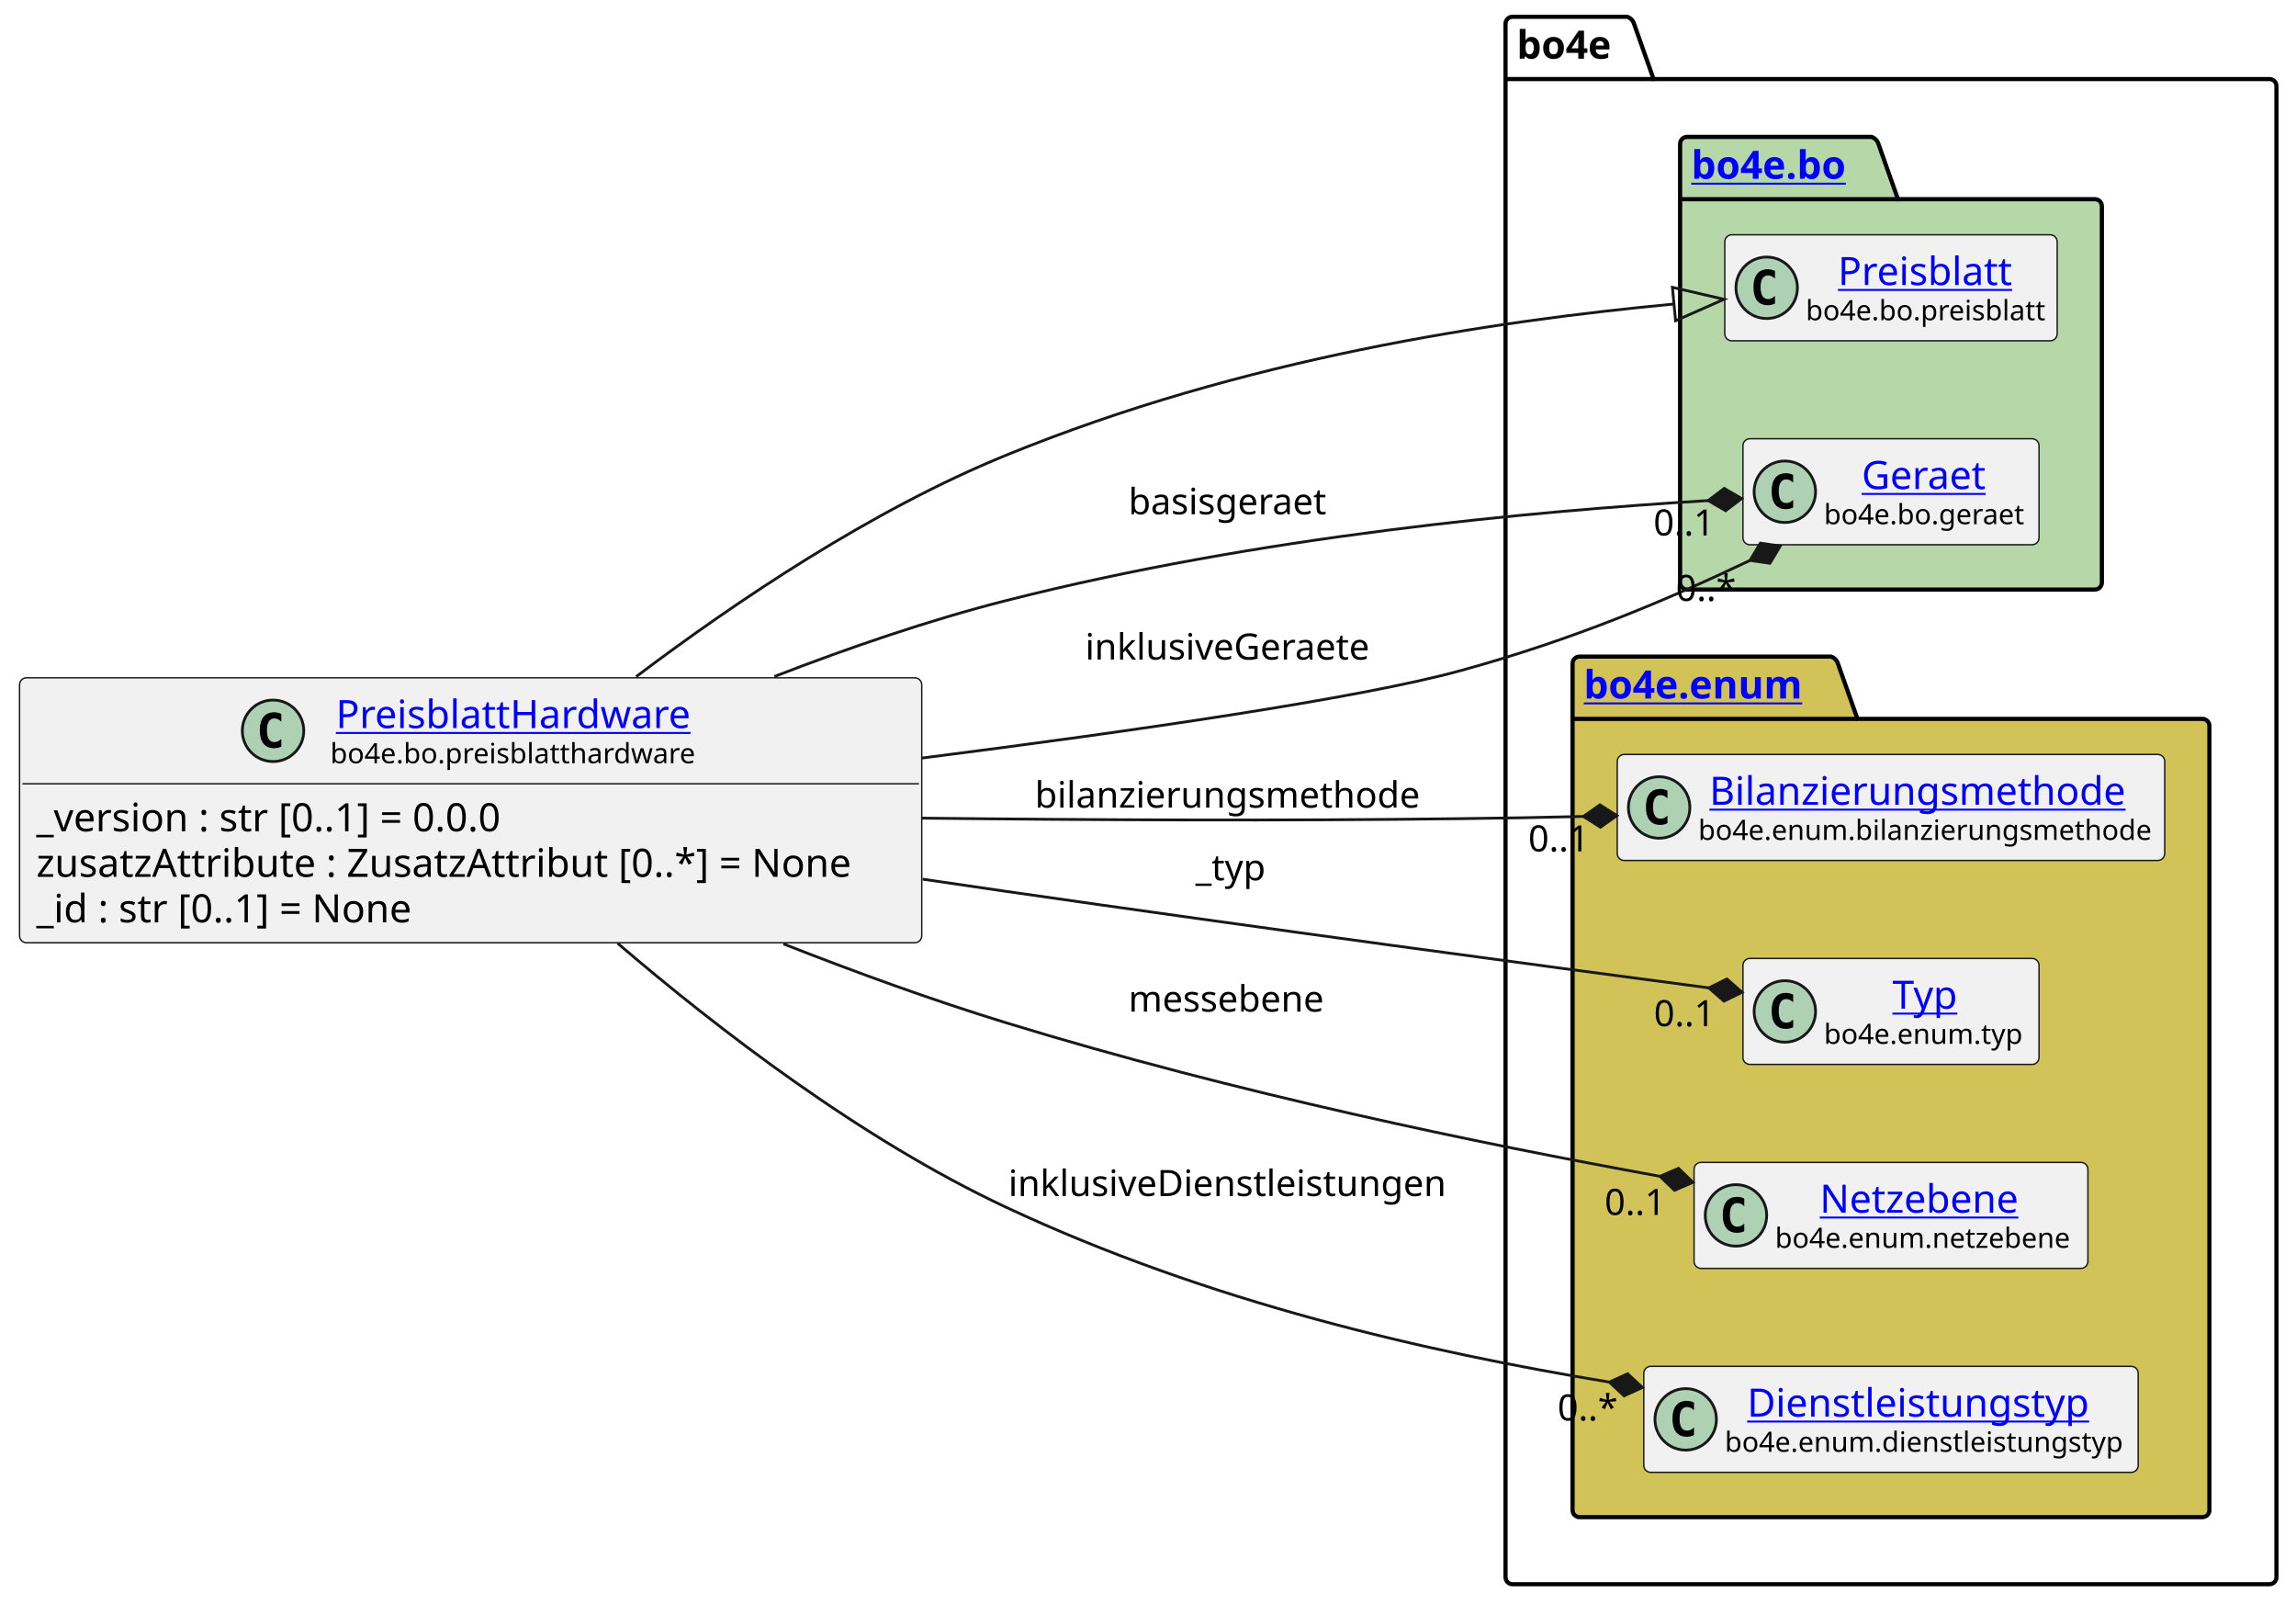
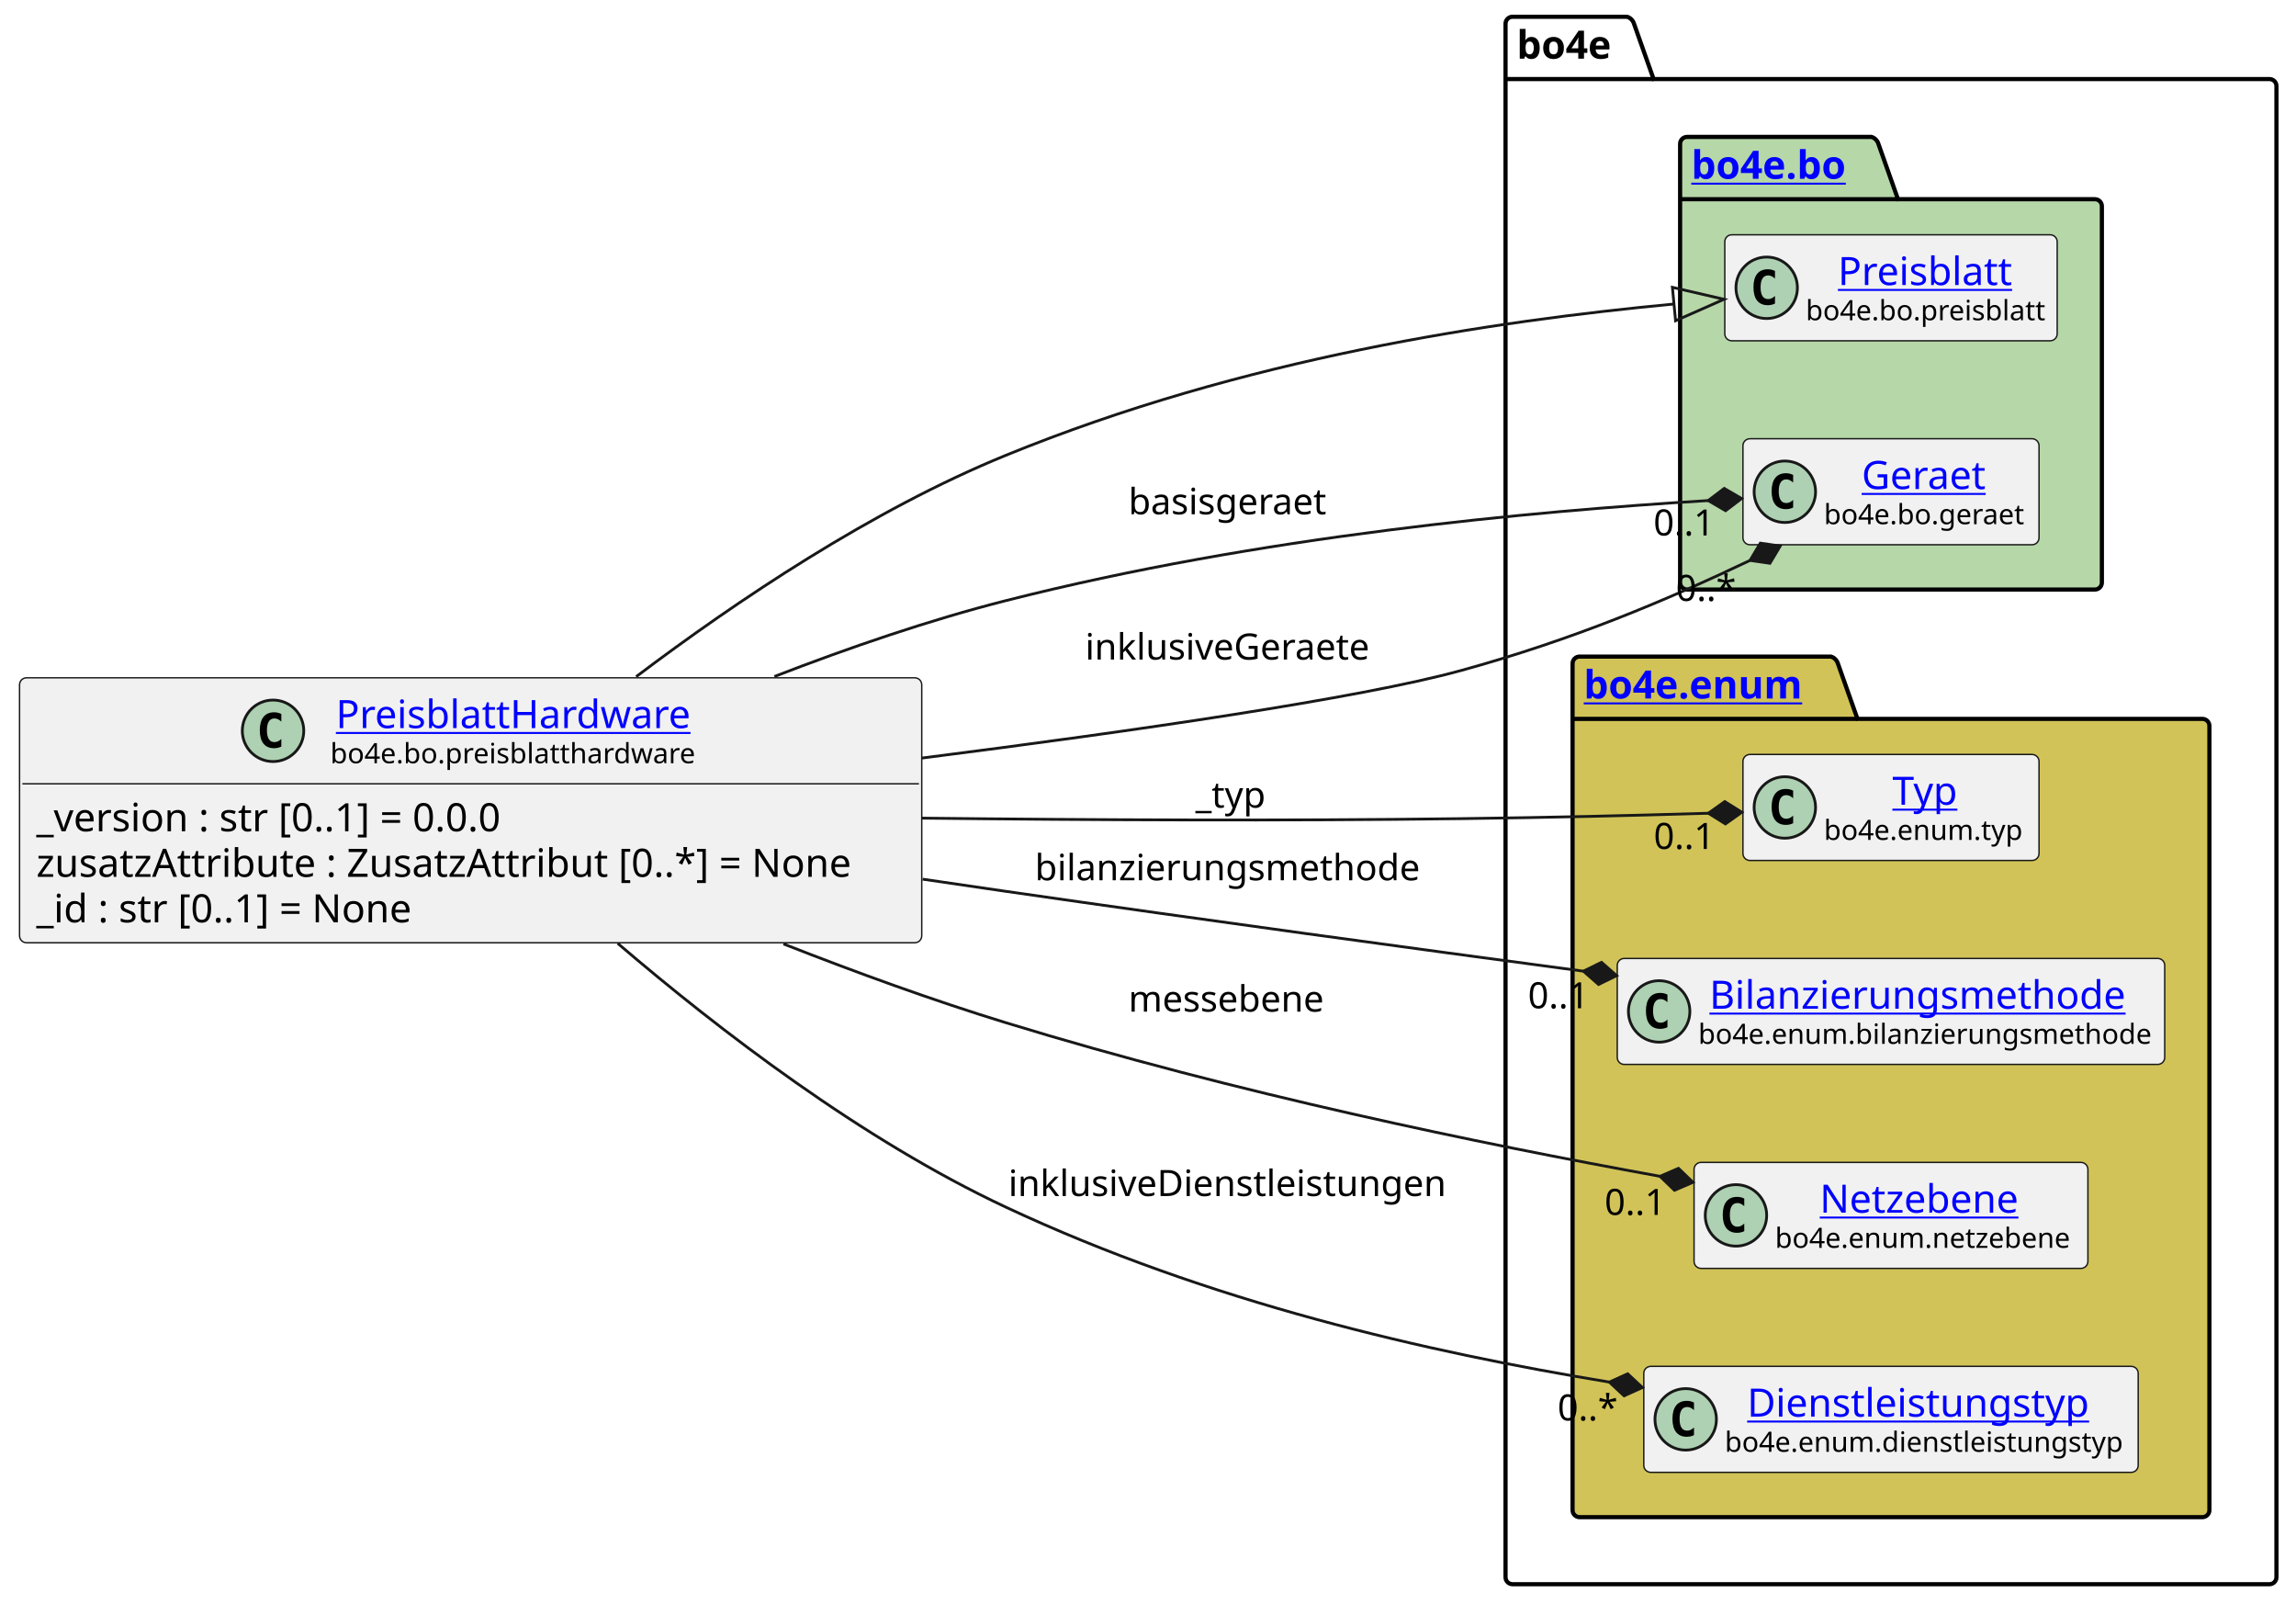
<svg xmlns="http://www.w3.org/2000/svg" xmlns:xlink="http://www.w3.org/1999/xlink" contentStyleType="text/css" height="574px" preserveAspectRatio="none" style="width:822px;height:574px;background:#FFFFFF;" version="1.1" viewBox="0 0 822 574" width="822px" zoomAndPan="magnify">
  <defs />
  <g>
    <g id="cluster_bo4e">
      <path d="M541.5,6 L582.5,6 A3.75,3.75 0 0 1 585,8.5 L592,28.297 L812.5,28.297 A2.5,2.5 0 0 1 815,30.797 L815,564.5 A2.5,2.5 0 0 1 812.5,567 L541.5,567 A2.5,2.5 0 0 1 539,564.5 L539,8.5 A2.5,2.5 0 0 1 541.5,6 " fill="none" style="stroke:#000000;stroke-width:1.5;" />
      <line style="stroke:#000000;stroke-width:1.5;" x1="539" x2="592" y1="28.297" y2="28.297" />
      <text fill="#000000" font-family="sans-serif" font-size="14" font-weight="bold" lengthAdjust="spacing" textLength="40" x="543" y="20.995">bo4e</text>
    </g>
    <g id="cluster_bo">
      <path d="M604,49 L670,49 A3.75,3.75 0 0 1 672.5,51.5 L679.5,71.297 L750,71.297 A2.5,2.5 0 0 1 752.5,73.797 L752.5,208.5 A2.5,2.5 0 0 1 750,211 L604,211 A2.5,2.5 0 0 1 601.5,208.5 L601.5,51.5 A2.5,2.5 0 0 1 604,49 " fill="#B6D7A8" style="stroke:#000000;stroke-width:1.5;" />
      <line style="stroke:#000000;stroke-width:1.5;" x1="601.5" x2="679.5" y1="71.297" y2="71.297" />
      <a href="https://bo4e.github.io/BO4E-python/latest/api/bo4e.bo.html" target="_top" title="https://bo4e.github.io/BO4E-python/latest/api/bo4e.bo.html" xlink:actuate="onRequest" xlink:href="https://bo4e.github.io/BO4E-python/latest/api/bo4e.bo.html" xlink:show="new" xlink:title="https://bo4e.github.io/BO4E-python/latest/api/bo4e.bo.html" xlink:type="simple">
        <text fill="#0000FF" font-family="sans-serif" font-size="14" font-weight="bold" lengthAdjust="spacing" text-decoration="underline" textLength="65" x="605.5" y="63.995">bo4e.bo</text>
      </a>
    </g>
    <g id="cluster_enum">
      <path d="M565.5,235 L655.5,235 A3.75,3.75 0 0 1 658,237.5 L665,257.297 L788.5,257.297 A2.5,2.5 0 0 1 791,259.797 L791,540.5 A2.5,2.5 0 0 1 788.5,543 L565.5,543 A2.5,2.5 0 0 1 563,540.5 L563,237.5 A2.5,2.5 0 0 1 565.5,235 " fill="#D1C358" style="stroke:#000000;stroke-width:1.5;" />
      <line style="stroke:#000000;stroke-width:1.5;" x1="563" x2="665" y1="257.297" y2="257.297" />
      <a href="https://bo4e.github.io/BO4E-python/latest/api/bo4e.enum.html" target="_top" title="https://bo4e.github.io/BO4E-python/latest/api/bo4e.enum.html" xlink:actuate="onRequest" xlink:href="https://bo4e.github.io/BO4E-python/latest/api/bo4e.enum.html" xlink:show="new" xlink:title="https://bo4e.github.io/BO4E-python/latest/api/bo4e.enum.html" xlink:type="simple">
        <text fill="#0000FF" font-family="sans-serif" font-size="14" font-weight="bold" lengthAdjust="spacing" text-decoration="underline" textLength="89" x="567" y="249.995">bo4e.enum</text>
      </a>
    </g>
    <g id="elem_Preisblatt">
      <rect codeLine="10" fill="#F1F1F1" height="37.938" id="Preisblatt" rx="2.5" ry="2.5" style="stroke:#181818;stroke-width:0.5;" width="119" x="617.5" y="84.03" />
      <ellipse cx="632.5" cy="102.999" fill="#ADD1B2" rx="11" ry="11" style="stroke:#181818;stroke-width:1.0;" />
      <path d="M635.469,108.639 Q634.891,108.936 634.25,109.077 Q633.609,109.233 632.906,109.233 Q630.406,109.233 629.078,107.593 Q627.766,105.936 627.766,102.811 Q627.766,99.686 629.078,98.03 Q630.406,96.374 632.906,96.374 Q633.609,96.374 634.25,96.53 Q634.906,96.686 635.469,96.983 L635.469,99.702 Q634.844,99.124 634.25,98.858 Q633.656,98.577 633.031,98.577 Q631.688,98.577 631,99.655 Q630.312,100.718 630.312,102.811 Q630.312,104.905 631,105.983 Q631.688,107.046 633.031,107.046 Q633.656,107.046 634.25,106.78 Q634.844,106.499 635.469,105.921 L635.469,108.639 Z " fill="#000000" />
      <a href="https://bo4e.github.io/BO4E-python/latest/api/bo4e.bo.html#bo4e.bo.preisblatt.Preisblatt" target="_top" title="https://bo4e.github.io/BO4E-python/latest/api/bo4e.bo.html#bo4e.bo.preisblatt.Preisblatt" xlink:actuate="onRequest" xlink:href="https://bo4e.github.io/BO4E-python/latest/api/bo4e.bo.html#bo4e.bo.preisblatt.Preisblatt" xlink:show="new" xlink:title="https://bo4e.github.io/BO4E-python/latest/api/bo4e.bo.html#bo4e.bo.preisblatt.Preisblatt" xlink:type="simple">
        <text fill="#0000FF" font-family="sans-serif" font-size="14" lengthAdjust="spacing" text-decoration="underline" textLength="64" x="658" y="102.025">Preisblatt</text>
      </a>
      <text fill="#000000" font-family="sans-serif" font-size="10" lengthAdjust="spacing" textLength="87" x="646.5" y="114.609">bo4e.bo.preisblatt</text>
    </g>
    <g id="elem_Geraet">
      <rect codeLine="11" fill="#F1F1F1" height="37.938" id="Geraet" rx="2.5" ry="2.5" style="stroke:#181818;stroke-width:0.5;" width="106" x="624" y="157.03" />
      <ellipse cx="639" cy="175.999" fill="#ADD1B2" rx="11" ry="11" style="stroke:#181818;stroke-width:1.0;" />
      <path d="M641.969,181.639 Q641.391,181.936 640.75,182.077 Q640.109,182.233 639.406,182.233 Q636.906,182.233 635.578,180.593 Q634.266,178.936 634.266,175.811 Q634.266,172.686 635.578,171.03 Q636.906,169.374 639.406,169.374 Q640.109,169.374 640.75,169.53 Q641.406,169.686 641.969,169.983 L641.969,172.702 Q641.344,172.124 640.75,171.858 Q640.156,171.577 639.531,171.577 Q638.188,171.577 637.5,172.655 Q636.812,173.718 636.812,175.811 Q636.812,177.905 637.5,178.983 Q638.188,180.046 639.531,180.046 Q640.156,180.046 640.75,179.78 Q641.344,179.499 641.969,178.921 L641.969,181.639 Z " fill="#000000" />
      <a href="https://bo4e.github.io/BO4E-python/latest/api/bo4e.bo.html#bo4e.bo.geraet.Geraet" target="_top" title="https://bo4e.github.io/BO4E-python/latest/api/bo4e.bo.html#bo4e.bo.geraet.Geraet" xlink:actuate="onRequest" xlink:href="https://bo4e.github.io/BO4E-python/latest/api/bo4e.bo.html#bo4e.bo.geraet.Geraet" xlink:show="new" xlink:title="https://bo4e.github.io/BO4E-python/latest/api/bo4e.bo.html#bo4e.bo.geraet.Geraet" xlink:type="simple">
        <text fill="#0000FF" font-family="sans-serif" font-size="14" lengthAdjust="spacing" text-decoration="underline" textLength="47" x="666.5" y="175.025">Geraet</text>
      </a>
      <text fill="#000000" font-family="sans-serif" font-size="10" lengthAdjust="spacing" textLength="74" x="653" y="187.609">bo4e.bo.geraet</text>
    </g>
+     <g id="elem_Typ">
+       <rect codeLine="14" fill="#F1F1F1" height="37.938" id="Typ" rx="2.5" ry="2.5" style="stroke:#181818;stroke-width:0.5;" width="106" x="624" y="270.03" />
+       <ellipse cx="639" cy="288.999" fill="#ADD1B2" rx="11" ry="11" style="stroke:#181818;stroke-width:1.0;" />
+       <path d="M641.969,294.639 Q641.391,294.936 640.75,295.077 Q640.109,295.233 639.406,295.233 Q636.906,295.233 635.578,293.592 Q634.266,291.936 634.266,288.811 Q634.266,285.686 635.578,284.03 Q636.906,282.374 639.406,282.374 Q640.109,282.374 640.75,282.53 Q641.406,282.686 641.969,282.983 L641.969,285.702 Q641.344,285.124 640.75,284.858 Q640.156,284.577 639.531,284.577 Q638.188,284.577 637.5,285.655 Q636.812,286.717 636.812,288.811 Q636.812,290.905 637.5,291.983 Q638.188,293.046 639.531,293.046 Q640.156,293.046 640.75,292.78 Q641.344,292.499 641.969,291.921 L641.969,294.639 Z " fill="#000000" />
+       <a href="https://bo4e.github.io/BO4E-python/latest/api/bo4e.enum.html#bo4e.enum.typ.Typ" target="_top" title="https://bo4e.github.io/BO4E-python/latest/api/bo4e.enum.html#bo4e.enum.typ.Typ" xlink:actuate="onRequest" xlink:href="https://bo4e.github.io/BO4E-python/latest/api/bo4e.enum.html#bo4e.enum.typ.Typ" xlink:show="new" xlink:title="https://bo4e.github.io/BO4E-python/latest/api/bo4e.enum.html#bo4e.enum.typ.Typ" xlink:type="simple">
+         <text fill="#0000FF" font-family="sans-serif" font-size="14" lengthAdjust="spacing" text-decoration="underline" textLength="25" x="677.5" y="288.025">Typ</text>
+       </a>
+       <text fill="#000000" font-family="sans-serif" font-size="10" lengthAdjust="spacing" textLength="74" x="653" y="300.609">bo4e.enum.typ</text>
+     </g>
    <g id="elem_Bilanzierungsmethode">
-       <rect codeLine="14" fill="#F1F1F1" height="37.938" id="Bilanzierungsmethode" rx="2.5" ry="2.5" style="stroke:#181818;stroke-width:0.5;" width="196" x="579" y="270.03" />
-       <ellipse cx="594" cy="288.999" fill="#ADD1B2" rx="11" ry="11" style="stroke:#181818;stroke-width:1.0;" />
-       <path d="M596.969,294.639 Q596.391,294.936 595.75,295.077 Q595.109,295.233 594.406,295.233 Q591.906,295.233 590.578,293.592 Q589.266,291.936 589.266,288.811 Q589.266,285.686 590.578,284.03 Q591.906,282.374 594.406,282.374 Q595.109,282.374 595.75,282.53 Q596.406,282.686 596.969,282.983 L596.969,285.702 Q596.344,285.124 595.75,284.858 Q595.156,284.577 594.531,284.577 Q593.188,284.577 592.5,285.655 Q591.812,286.717 591.812,288.811 Q591.812,290.905 592.5,291.983 Q593.188,293.046 594.531,293.046 Q595.156,293.046 595.75,292.78 Q596.344,292.499 596.969,291.921 L596.969,294.639 Z " fill="#000000" />
+       <rect codeLine="15" fill="#F1F1F1" height="37.938" id="Bilanzierungsmethode" rx="2.5" ry="2.5" style="stroke:#181818;stroke-width:0.5;" width="196" x="579" y="343.03" />
+       <ellipse cx="594" cy="361.999" fill="#ADD1B2" rx="11" ry="11" style="stroke:#181818;stroke-width:1.0;" />
+       <path d="M596.969,367.639 Q596.391,367.936 595.75,368.077 Q595.109,368.233 594.406,368.233 Q591.906,368.233 590.578,366.592 Q589.266,364.936 589.266,361.811 Q589.266,358.686 590.578,357.03 Q591.906,355.374 594.406,355.374 Q595.109,355.374 595.75,355.53 Q596.406,355.686 596.969,355.983 L596.969,358.702 Q596.344,358.124 595.75,357.858 Q595.156,357.577 594.531,357.577 Q593.188,357.577 592.5,358.655 Q591.812,359.717 591.812,361.811 Q591.812,363.905 592.5,364.983 Q593.188,366.046 594.531,366.046 Q595.156,366.046 595.75,365.78 Q596.344,365.499 596.969,364.921 L596.969,367.639 Z " fill="#000000" />
      <a href="https://bo4e.github.io/BO4E-python/latest/api/bo4e.enum.html#bo4e.enum.bilanzierungsmethode.Bilanzierungsmethode" target="_top" title="https://bo4e.github.io/BO4E-python/latest/api/bo4e.enum.html#bo4e.enum.bilanzierungsmethode.Bilanzierungsmethode" xlink:actuate="onRequest" xlink:href="https://bo4e.github.io/BO4E-python/latest/api/bo4e.enum.html#bo4e.enum.bilanzierungsmethode.Bilanzierungsmethode" xlink:show="new" xlink:title="https://bo4e.github.io/BO4E-python/latest/api/bo4e.enum.html#bo4e.enum.bilanzierungsmethode.Bilanzierungsmethode" xlink:type="simple">
-         <text fill="#0000FF" font-family="sans-serif" font-size="14" lengthAdjust="spacing" text-decoration="underline" textLength="156" x="612" y="288.025">Bilanzierungsmethode</text>
+         <text fill="#0000FF" font-family="sans-serif" font-size="14" lengthAdjust="spacing" text-decoration="underline" textLength="156" x="612" y="361.025">Bilanzierungsmethode</text>
      </a>
-       <text fill="#000000" font-family="sans-serif" font-size="10" lengthAdjust="spacing" textLength="164" x="608" y="300.609">bo4e.enum.bilanzierungsmethode</text>
-     </g>
-     <g id="elem_Typ">
-       <rect codeLine="15" fill="#F1F1F1" height="37.938" id="Typ" rx="2.5" ry="2.5" style="stroke:#181818;stroke-width:0.5;" width="106" x="624" y="343.03" />
-       <ellipse cx="639" cy="361.999" fill="#ADD1B2" rx="11" ry="11" style="stroke:#181818;stroke-width:1.0;" />
-       <path d="M641.969,367.639 Q641.391,367.936 640.75,368.077 Q640.109,368.233 639.406,368.233 Q636.906,368.233 635.578,366.592 Q634.266,364.936 634.266,361.811 Q634.266,358.686 635.578,357.03 Q636.906,355.374 639.406,355.374 Q640.109,355.374 640.75,355.53 Q641.406,355.686 641.969,355.983 L641.969,358.702 Q641.344,358.124 640.75,357.858 Q640.156,357.577 639.531,357.577 Q638.188,357.577 637.5,358.655 Q636.812,359.717 636.812,361.811 Q636.812,363.905 637.5,364.983 Q638.188,366.046 639.531,366.046 Q640.156,366.046 640.75,365.78 Q641.344,365.499 641.969,364.921 L641.969,367.639 Z " fill="#000000" />
-       <a href="https://bo4e.github.io/BO4E-python/latest/api/bo4e.enum.html#bo4e.enum.typ.Typ" target="_top" title="https://bo4e.github.io/BO4E-python/latest/api/bo4e.enum.html#bo4e.enum.typ.Typ" xlink:actuate="onRequest" xlink:href="https://bo4e.github.io/BO4E-python/latest/api/bo4e.enum.html#bo4e.enum.typ.Typ" xlink:show="new" xlink:title="https://bo4e.github.io/BO4E-python/latest/api/bo4e.enum.html#bo4e.enum.typ.Typ" xlink:type="simple">
-         <text fill="#0000FF" font-family="sans-serif" font-size="14" lengthAdjust="spacing" text-decoration="underline" textLength="25" x="677.5" y="361.025">Typ</text>
-       </a>
-       <text fill="#000000" font-family="sans-serif" font-size="10" lengthAdjust="spacing" textLength="74" x="653" y="373.609">bo4e.enum.typ</text>
+       <text fill="#000000" font-family="sans-serif" font-size="10" lengthAdjust="spacing" textLength="164" x="608" y="373.609">bo4e.enum.bilanzierungsmethode</text>
    </g>
    <g id="elem_Netzebene">
      <rect codeLine="16" fill="#F1F1F1" height="37.938" id="Netzebene" rx="2.5" ry="2.5" style="stroke:#181818;stroke-width:0.5;" width="141" x="606.5" y="416.03" />
      <ellipse cx="621.5" cy="434.999" fill="#ADD1B2" rx="11" ry="11" style="stroke:#181818;stroke-width:1.0;" />
      <path d="M624.469,440.639 Q623.891,440.936 623.25,441.077 Q622.609,441.233 621.906,441.233 Q619.406,441.233 618.078,439.592 Q616.766,437.936 616.766,434.811 Q616.766,431.686 618.078,430.03 Q619.406,428.374 621.906,428.374 Q622.609,428.374 623.25,428.53 Q623.906,428.686 624.469,428.983 L624.469,431.702 Q623.844,431.124 623.25,430.858 Q622.656,430.577 622.031,430.577 Q620.688,430.577 620,431.655 Q619.312,432.717 619.312,434.811 Q619.312,436.905 620,437.983 Q620.688,439.046 622.031,439.046 Q622.656,439.046 623.25,438.78 Q623.844,438.499 624.469,437.921 L624.469,440.639 Z " fill="#000000" />
      <a href="https://bo4e.github.io/BO4E-python/latest/api/bo4e.enum.html#bo4e.enum.netzebene.Netzebene" target="_top" title="https://bo4e.github.io/BO4E-python/latest/api/bo4e.enum.html#bo4e.enum.netzebene.Netzebene" xlink:actuate="onRequest" xlink:href="https://bo4e.github.io/BO4E-python/latest/api/bo4e.enum.html#bo4e.enum.netzebene.Netzebene" xlink:show="new" xlink:title="https://bo4e.github.io/BO4E-python/latest/api/bo4e.enum.html#bo4e.enum.netzebene.Netzebene" xlink:type="simple">
        <text fill="#0000FF" font-family="sans-serif" font-size="14" lengthAdjust="spacing" text-decoration="underline" textLength="77" x="651.5" y="434.025">Netzebene</text>
      </a>
      <text fill="#000000" font-family="sans-serif" font-size="10" lengthAdjust="spacing" textLength="109" x="635.5" y="446.609">bo4e.enum.netzebene</text>
    </g>
    <g id="elem_Dienstleistungstyp">
      <rect codeLine="17" fill="#F1F1F1" height="37.938" id="Dienstleistungstyp" rx="2.5" ry="2.5" style="stroke:#181818;stroke-width:0.5;" width="177" x="588.5" y="489.03" />
      <ellipse cx="603.5" cy="507.999" fill="#ADD1B2" rx="11" ry="11" style="stroke:#181818;stroke-width:1.0;" />
      <path d="M606.469,513.639 Q605.891,513.936 605.25,514.077 Q604.609,514.233 603.906,514.233 Q601.406,514.233 600.078,512.592 Q598.766,510.936 598.766,507.811 Q598.766,504.686 600.078,503.03 Q601.406,501.374 603.906,501.374 Q604.609,501.374 605.25,501.53 Q605.906,501.686 606.469,501.983 L606.469,504.702 Q605.844,504.124 605.25,503.858 Q604.656,503.577 604.031,503.577 Q602.688,503.577 602,504.655 Q601.312,505.717 601.312,507.811 Q601.312,509.905 602,510.983 Q602.688,512.046 604.031,512.046 Q604.656,512.046 605.25,511.78 Q605.844,511.499 606.469,510.921 L606.469,513.639 Z " fill="#000000" />
      <a href="https://bo4e.github.io/BO4E-python/latest/api/bo4e.enum.html#bo4e.enum.dienstleistungstyp.Dienstleistungstyp" target="_top" title="https://bo4e.github.io/BO4E-python/latest/api/bo4e.enum.html#bo4e.enum.dienstleistungstyp.Dienstleistungstyp" xlink:actuate="onRequest" xlink:href="https://bo4e.github.io/BO4E-python/latest/api/bo4e.enum.html#bo4e.enum.dienstleistungstyp.Dienstleistungstyp" xlink:show="new" xlink:title="https://bo4e.github.io/BO4E-python/latest/api/bo4e.enum.html#bo4e.enum.dienstleistungstyp.Dienstleistungstyp" xlink:type="simple">
        <text fill="#0000FF" font-family="sans-serif" font-size="14" lengthAdjust="spacing" text-decoration="underline" textLength="129" x="625.5" y="507.025">Dienstleistungstyp</text>
      </a>
      <text fill="#000000" font-family="sans-serif" font-size="10" lengthAdjust="spacing" textLength="145" x="617.5" y="519.609">bo4e.enum.dienstleistungstyp</text>
    </g>
    <g id="elem_PreisblattHardware">
      <rect codeLine="3" fill="#F1F1F1" height="94.828" id="PreisblattHardware" rx="2.5" ry="2.5" style="stroke:#181818;stroke-width:0.5;" width="323" x="7" y="242.59" />
      <ellipse cx="97.75" cy="261.559" fill="#ADD1B2" rx="11" ry="11" style="stroke:#181818;stroke-width:1.0;" />
      <path d="M100.719,267.199 Q100.141,267.496 99.5,267.637 Q98.859,267.793 98.156,267.793 Q95.656,267.793 94.328,266.152 Q93.016,264.496 93.016,261.371 Q93.016,258.246 94.328,256.59 Q95.656,254.934 98.156,254.934 Q98.859,254.934 99.5,255.09 Q100.156,255.246 100.719,255.543 L100.719,258.262 Q100.094,257.684 99.5,257.418 Q98.906,257.137 98.281,257.137 Q96.938,257.137 96.25,258.215 Q95.562,259.277 95.562,261.371 Q95.562,263.465 96.25,264.543 Q96.938,265.606 98.281,265.606 Q98.906,265.606 99.5,265.34 Q100.094,265.059 100.719,264.481 L100.719,267.199 Z " fill="#000000" />
      <a href="https://bo4e.github.io/BO4E-python/latest/api/bo4e.bo.html#bo4e.bo.preisblatthardware.PreisblattHardware" target="_top" title="https://bo4e.github.io/BO4E-python/latest/api/bo4e.bo.html#bo4e.bo.preisblatthardware.PreisblattHardware" xlink:actuate="onRequest" xlink:href="https://bo4e.github.io/BO4E-python/latest/api/bo4e.bo.html#bo4e.bo.preisblatthardware.PreisblattHardware" xlink:show="new" xlink:title="https://bo4e.github.io/BO4E-python/latest/api/bo4e.bo.html#bo4e.bo.preisblatthardware.PreisblattHardware" xlink:type="simple">
        <text fill="#0000FF" font-family="sans-serif" font-size="14" lengthAdjust="spacing" text-decoration="underline" textLength="129" x="120.25" y="260.585">PreisblattHardware</text>
      </a>
      <text fill="#000000" font-family="sans-serif" font-size="10" lengthAdjust="spacing" textLength="133" x="118.25" y="273.169">bo4e.bo.preisblatthardware</text>
      <line style="stroke:#181818;stroke-width:0.5;" x1="8" x2="329" y1="280.527" y2="280.527" />
      <text fill="#000000" font-family="sans-serif" font-size="14" lengthAdjust="spacing" textLength="183" x="13" y="297.523">_version : str [0..1] = 0.0.0</text>
      <text fill="#000000" font-family="sans-serif" font-size="14" lengthAdjust="spacing" textLength="311" x="13" y="313.82">zusatzAttribute : ZusatzAttribut [0..*] = None</text>
      <text fill="#000000" font-family="sans-serif" font-size="14" lengthAdjust="spacing" textLength="147" x="13" y="330.116">_id : str [0..1] = None</text>
    </g>
    <g id="link_PreisblattHardware_Preisblatt">
      <path codeLine="20" d="M227.75,242.19 C263.79,214.99 312.16,182.54 360,163 C445.42,128.1 534.32,114.953 599.31,108.813 " fill="none" id="PreisblattHardware-to-Preisblatt" style="stroke:#181818;stroke-width:1.0;" />
      <polygon fill="none" points="617.23,107.12,598.745,102.84,599.874,114.786,617.23,107.12" style="stroke:#181818;stroke-width:1.0;" />
    </g>
    <g id="link_PreisblattHardware_Typ">
-       <path codeLine="21" d="M330.31,314.66 C340.36,316.15 350.31,317.6 360,319 C452.75,332.37 549.083,345.289 611.783,353.569 " fill="none" id="PreisblattHardware-to-Typ" style="stroke:#181818;stroke-width:1.0;" />
-       <polygon fill="#181818" points="623.68,355.14,618.255,350.389,611.783,353.569,617.208,358.32,623.68,355.14" style="stroke:#181818;stroke-width:1.0;" />
-       <text fill="#000000" font-family="sans-serif" font-size="13" lengthAdjust="spacing" textLength="27" x="428" y="315.067">_typ</text>
-       <text fill="#000000" font-family="sans-serif" font-size="13" lengthAdjust="spacing" textLength="24" x="592.127" y="367.289">0..1</text>
+       <path codeLine="21" d="M330.08,292.82 C390.56,293.5 459.94,293.82 523,293 C556.48,292.56 582.065,291.947 611.615,291.067 " fill="none" id="PreisblattHardware-to-Typ" style="stroke:#181818;stroke-width:1.0;" />
+       <polygon fill="#181818" points="623.61,290.71,617.494,286.89,611.615,291.067,617.732,294.887,623.61,290.71" style="stroke:#181818;stroke-width:1.0;" />
+       <text fill="#000000" font-family="sans-serif" font-size="13" lengthAdjust="spacing" textLength="27" x="428" y="289.067">_typ</text>
+       <text fill="#000000" font-family="sans-serif" font-size="13" lengthAdjust="spacing" textLength="24" x="592.049" y="303.85">0..1</text>
    </g>
    <g id="link_PreisblattHardware_Bilanzierungsmethode">
-       <path codeLine="22" d="M330.08,292.82 C390.56,293.5 459.94,293.82 523,293 C541.07,292.76 548.333,292.661 566.884,292.211 " fill="none" id="PreisblattHardware-to-Bilanzierungsmethode" style="stroke:#181818;stroke-width:1.0;" />
-       <polygon fill="#181818" points="578.88,291.92,572.785,288.067,566.884,292.211,572.979,296.064,578.88,291.92" style="stroke:#181818;stroke-width:1.0;" />
-       <text fill="#000000" font-family="sans-serif" font-size="13" lengthAdjust="spacing" textLength="142" x="370.5" y="289.067">bilanzierungsmethode</text>
-       <text fill="#000000" font-family="sans-serif" font-size="13" lengthAdjust="spacing" textLength="24" x="547.137" y="304.724">0..1</text>
+       <path codeLine="22" d="M330.31,314.66 C340.36,316.15 350.31,317.6 360,319 C433.3,329.57 504.366,339.241 566.886,347.591 " fill="none" id="PreisblattHardware-to-Bilanzierungsmethode" style="stroke:#181818;stroke-width:1.0;" />
+       <polygon fill="#181818" points="578.78,349.18,573.362,344.421,566.886,347.591,572.303,352.351,578.78,349.18" style="stroke:#181818;stroke-width:1.0;" />
+       <text fill="#000000" font-family="sans-serif" font-size="13" lengthAdjust="spacing" textLength="142" x="370.5" y="315.067">bilanzierungsmethode</text>
+       <text fill="#000000" font-family="sans-serif" font-size="13" lengthAdjust="spacing" textLength="24" x="547.03" y="360.878">0..1</text>
    </g>
    <g id="link_PreisblattHardware_Netzebene">
      <path codeLine="23" d="M280.47,337.83 C306.28,347.96 333.87,357.99 360,366 C443.22,391.5 529.704,409.263 594.304,421.013 " fill="none" id="PreisblattHardware-to-Netzebene" style="stroke:#181818;stroke-width:1.0;" />
      <polygon fill="#181818" points="606.11,423.16,600.923,418.151,594.304,421.013,599.491,426.022,606.11,423.16" style="stroke:#181818;stroke-width:1.0;" />
      <text fill="#000000" font-family="sans-serif" font-size="13" lengthAdjust="spacing" textLength="75" x="404" y="362.067">messebene</text>
      <text fill="#000000" font-family="sans-serif" font-size="13" lengthAdjust="spacing" textLength="24" x="574.469" y="434.833">0..1</text>
    </g>
    <g id="link_PreisblattHardware_Geraet">
      <path codeLine="24" d="M277.24,242.13 C303.87,231.83 332.61,221.96 360,215 C450.94,191.88 548.242,183.008 611.552,179.158 " fill="none" id="PreisblattHardware-to-Geraet" style="stroke:#181818;stroke-width:1.0;" />
      <polygon fill="#181818" points="623.53,178.43,617.298,174.802,611.552,179.158,617.784,182.787,623.53,178.43" style="stroke:#181818;stroke-width:1.0;" />
      <text fill="#000000" font-family="sans-serif" font-size="13" lengthAdjust="spacing" textLength="75" x="404" y="184.067">basisgeraet</text>
      <text fill="#000000" font-family="sans-serif" font-size="13" lengthAdjust="spacing" textLength="24" x="591.96" y="191.653">0..1</text>
    </g>
    <g id="link_PreisblattHardware_Geraet">
      <path codeLine="25" d="M330.1,271.31 C405.56,261.7 486.77,249.96 523,240 C563.26,228.93 596.154,215.026 626.524,200.576 " fill="none" id="PreisblattHardware-to-Geraet-1" style="stroke:#181818;stroke-width:1.0;" />
      <polygon fill="#181818" points="637.36,195.42,630.223,194.386,626.524,200.576,633.661,201.61,637.36,195.42" style="stroke:#181818;stroke-width:1.0;" />
      <text fill="#000000" font-family="sans-serif" font-size="13" lengthAdjust="spacing" textLength="106" x="388.5" y="236.067">inklusiveGeraete</text>
      <text fill="#000000" font-family="sans-serif" font-size="13" lengthAdjust="spacing" textLength="23" x="599.977" y="215.077">0..*</text>
    </g>
    <g id="link_PreisblattHardware_Dienstleistungstyp">
      <path codeLine="26" d="M221.15,337.64 C257.5,368.75 308.64,407.93 360,432 C432.93,466.18 510.949,483.932 576.169,494.662 " fill="none" id="PreisblattHardware-to-Dienstleistungstyp" style="stroke:#181818;stroke-width:1.0;" />
      <polygon fill="#181818" points="588.01,496.61,582.739,491.689,576.169,494.662,581.44,499.583,588.01,496.61" style="stroke:#181818;stroke-width:1.0;" />
      <text fill="#000000" font-family="sans-serif" font-size="13" lengthAdjust="spacing" textLength="161" x="361" y="428.067">inklusiveDienstleistungen</text>
      <text fill="#000000" font-family="sans-serif" font-size="13" lengthAdjust="spacing" textLength="23" x="557.63" y="508.396">0..*</text>
    </g>
  </g>
</svg>
